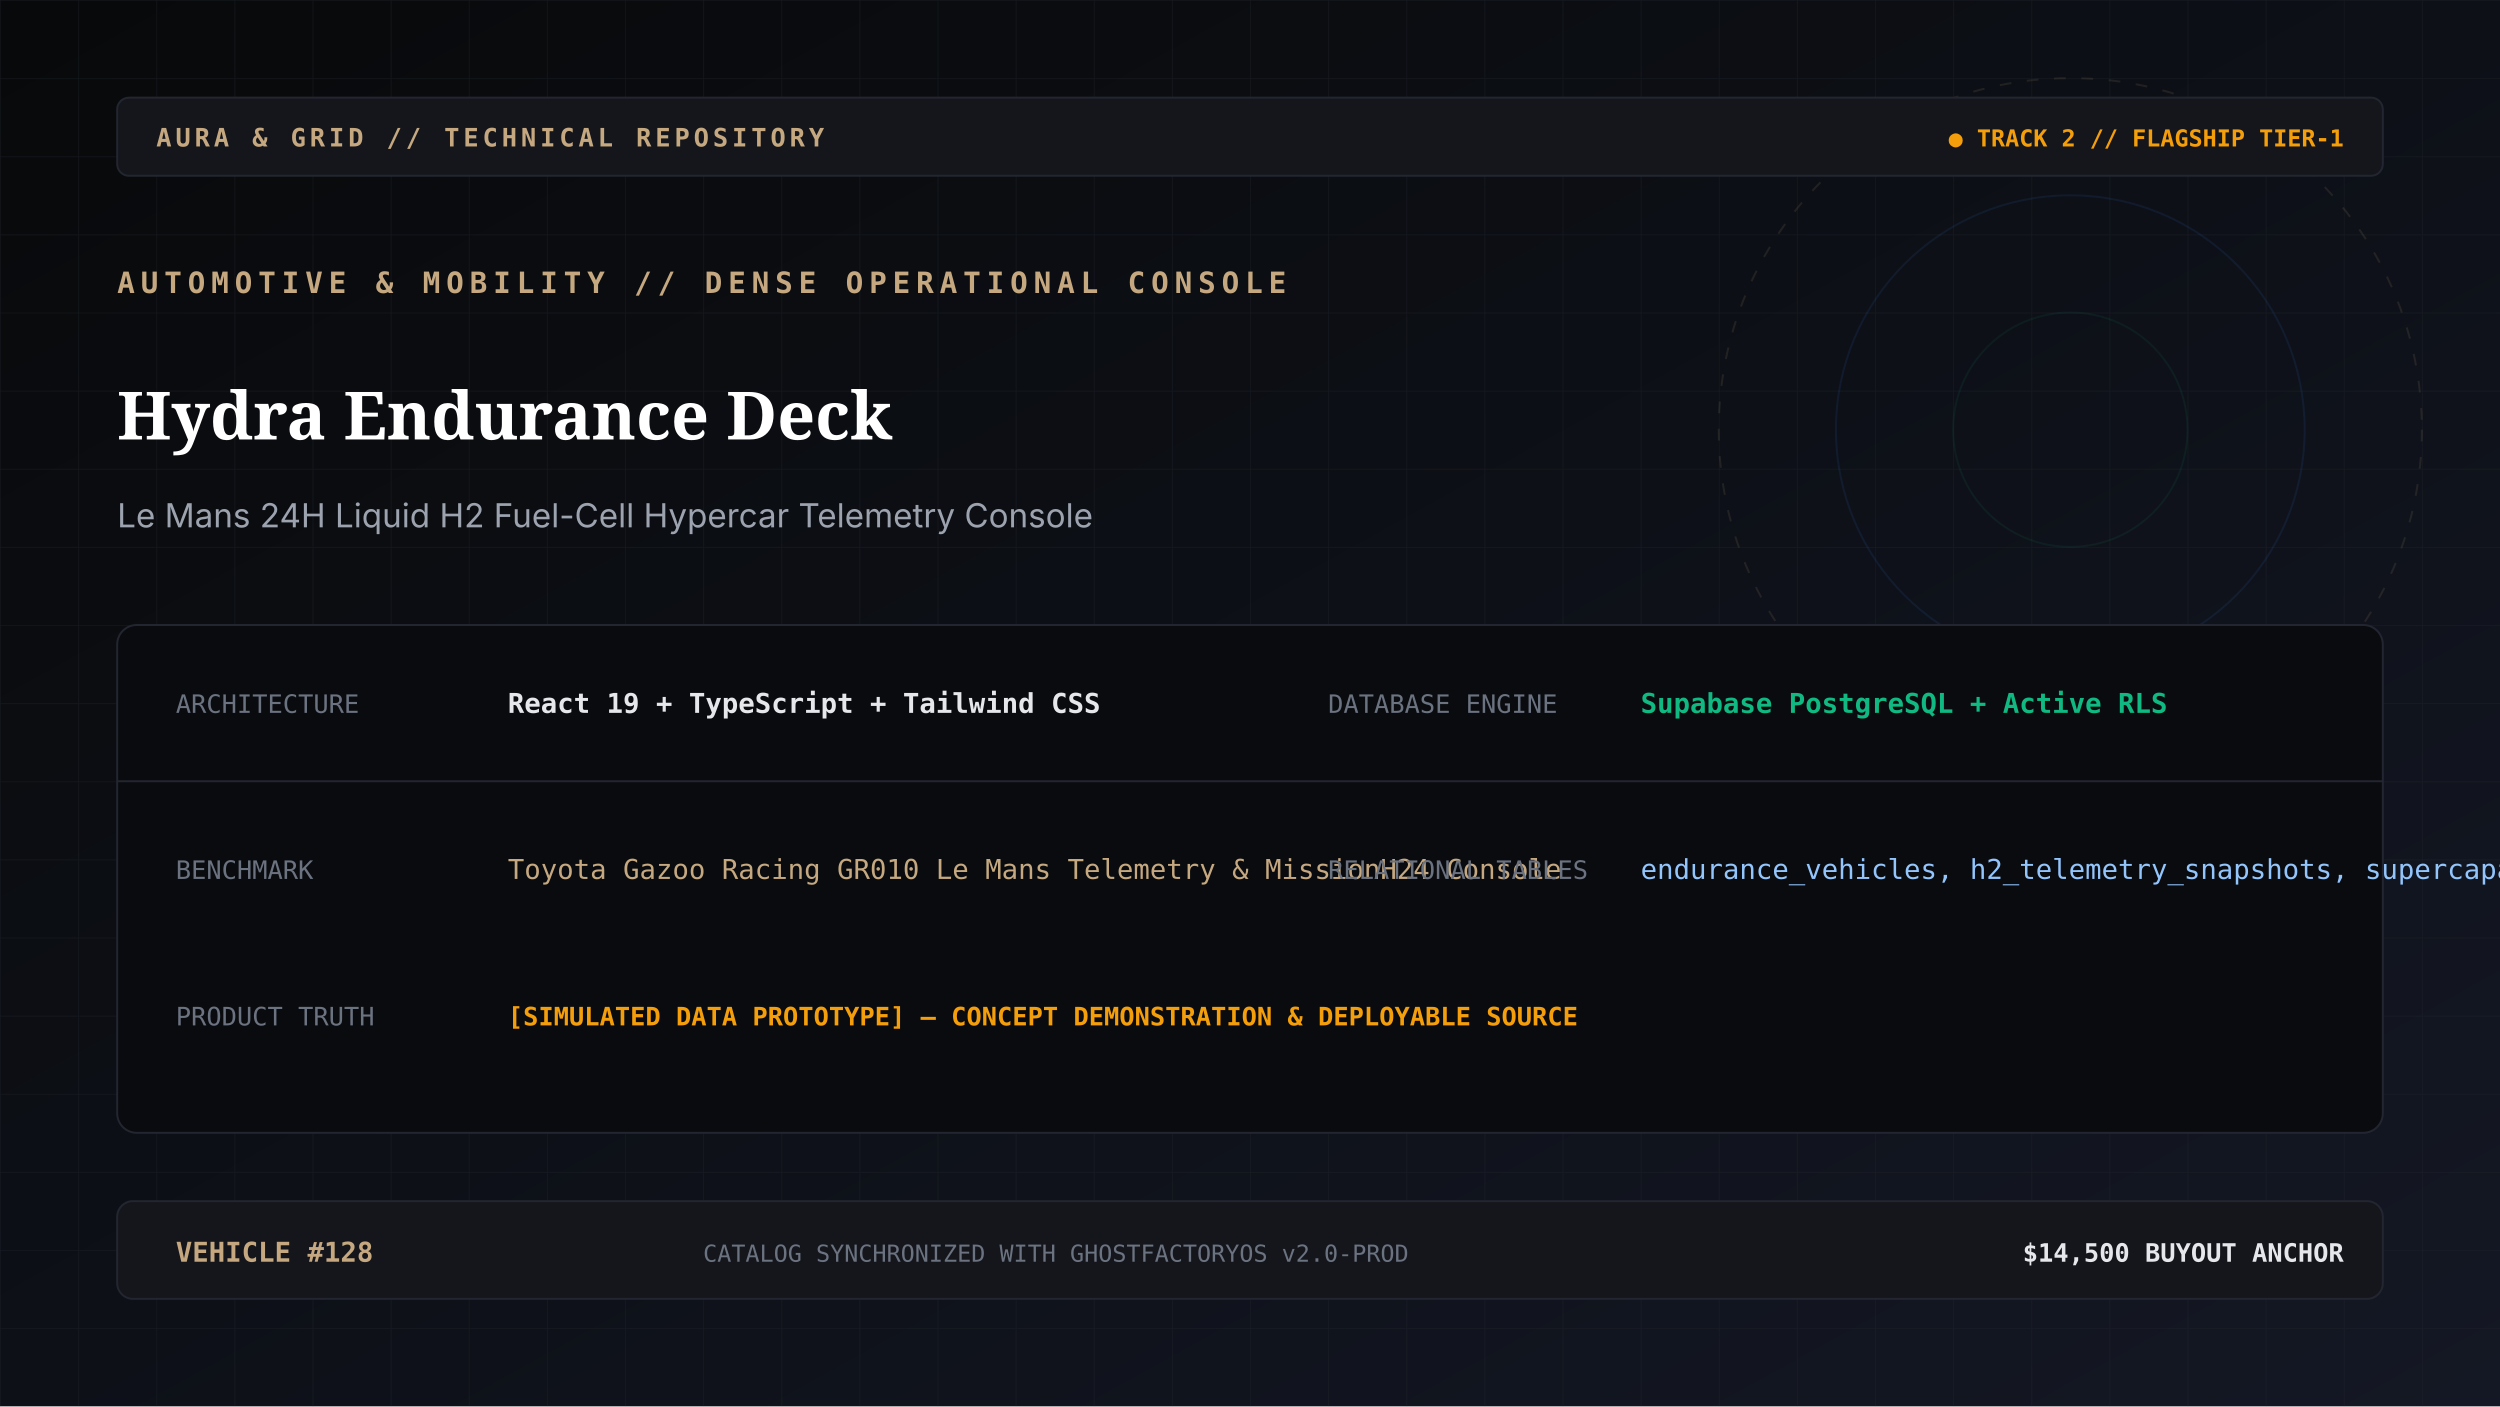
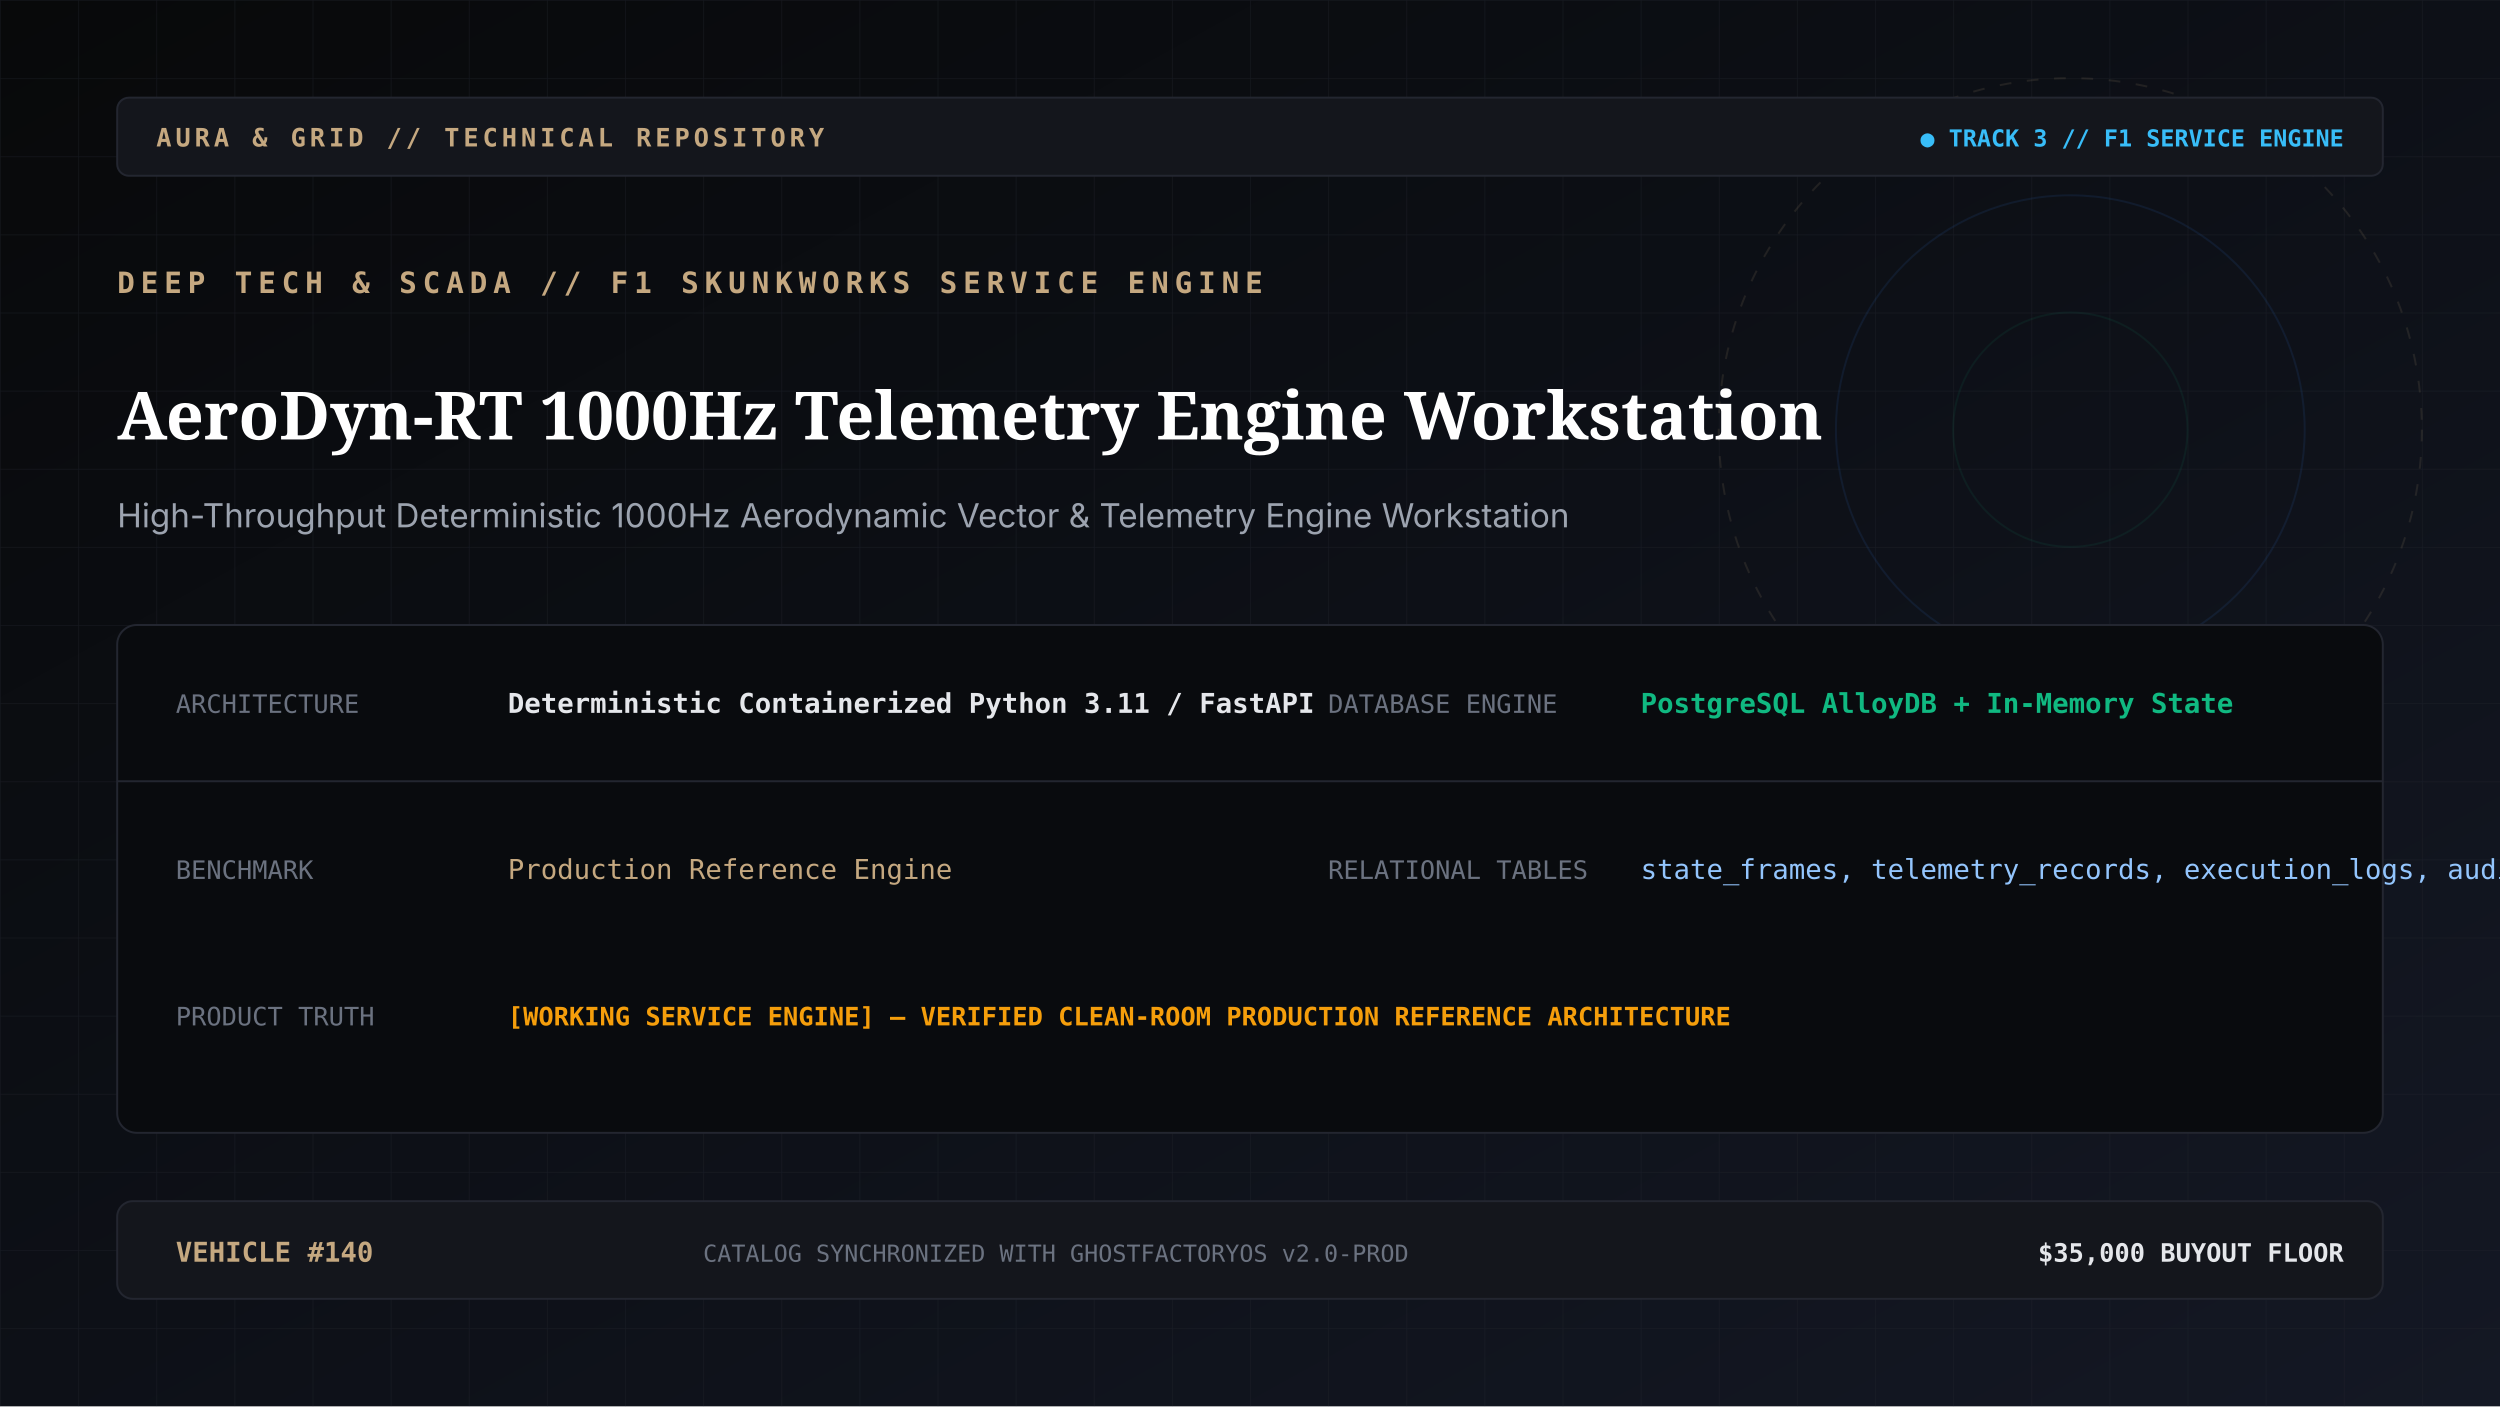
<svg xmlns="http://www.w3.org/2000/svg" width="1280" height="720" viewBox="0 0 1280 720">
  <defs>
-     <linearGradient id="bg-128" x1="0%" y1="0%" x2="100%" y2="100%">
+     <linearGradient id="bg-140" x1="0%" y1="0%" x2="100%" y2="100%">
      <stop offset="0%" stop-color="#08090A" />
      <stop offset="50%" stop-color="#0D1017" />
      <stop offset="100%" stop-color="#141824" />
    </linearGradient>
-     <pattern id="grid-128" width="40" height="40" patternUnits="userSpaceOnUse">
+     <pattern id="grid-140" width="40" height="40" patternUnits="userSpaceOnUse">
      <path d="M 40 0 L 0 0 0 40" fill="none" stroke="#232630" stroke-width="0.75" stroke-opacity="0.45" />
    </pattern>
  </defs>
-   <rect width="1280" height="720" fill="url(#bg-128)" />
-   <rect width="1280" height="720" fill="url(#grid-128)" />
+   <rect width="1280" height="720" fill="url(#bg-140)" />
+   <rect width="1280" height="720" fill="url(#grid-140)" />
  <circle cx="1060" cy="220" r="180" fill="none" stroke="#C5A880" stroke-width="1" stroke-opacity="0.12" stroke-dasharray="6 8" />
  <circle cx="1060" cy="220" r="120" fill="none" stroke="#3B82F6" stroke-width="1" stroke-opacity="0.1" />
  <circle cx="1060" cy="220" r="60" fill="none" stroke="#10B981" stroke-width="1" stroke-opacity="0.08" />
  <rect x="60" y="50" width="1160" height="40" fill="#14161C" rx="6" stroke="#232630" stroke-width="1" />
  <text x="80" y="75" fill="#C5A880" font-family="'JetBrains Mono', monospace" font-size="13" font-weight="600" letter-spacing="2">AURA &amp; GRID // TECHNICAL REPOSITORY</text>
-   <text x="1200" y="75" text-anchor="end" fill="#F59E0B" font-family="'JetBrains Mono', monospace" font-size="12" font-weight="bold">● TRACK 2 // FLAGSHIP TIER-1</text>
-   <text x="60" y="150" fill="#C5A880" font-family="'JetBrains Mono', monospace" font-size="15" font-weight="bold" letter-spacing="3">AUTOMOTIVE &amp; MOBILITY // DENSE OPERATIONAL CONSOLE</text>
-   <text x="60" y="225" fill="#FFFFFF" font-family="'Playfair Display', Georgia, serif" font-size="34" font-weight="bold">Hydra Endurance Deck</text>
-   <text x="60" y="270" fill="#9CA3AF" font-family="'Inter', sans-serif" font-size="17">Le Mans 24H Liquid H2 Fuel-Cell Hypercar Telemetry Console</text>
+   <text x="1200" y="75" text-anchor="end" fill="#38BDF8" font-family="'JetBrains Mono', monospace" font-size="12" font-weight="bold">● TRACK 3 // F1 SERVICE ENGINE</text>
+   <text x="60" y="150" fill="#C5A880" font-family="'JetBrains Mono', monospace" font-size="15" font-weight="bold" letter-spacing="3">DEEP TECH &amp; SCADA // F1 SKUNKWORKS SERVICE ENGINE</text>
+   <text x="60" y="225" fill="#FFFFFF" font-family="'Playfair Display', Georgia, serif" font-size="34" font-weight="bold">AeroDyn-RT 1000Hz Telemetry Engine Workstation</text>
+   <text x="60" y="270" fill="#9CA3AF" font-family="'Inter', sans-serif" font-size="17">High-Throughput Deterministic 1000Hz Aerodynamic Vector &amp; Telemetry Engine Workstation</text>
  <rect x="60" y="320" width="1160" height="260" fill="#090B0E" rx="10" stroke="#232630" stroke-width="1" />
  <line x1="60" y1="400" x2="1220" y2="400" stroke="#232630" stroke-width="1" />
  <text x="90" y="365" fill="#6B7280" font-family="'JetBrains Mono', monospace" font-size="13">ARCHITECTURE</text>
-   <text x="260" y="365" fill="#E5E7EB" font-family="'JetBrains Mono', monospace" font-size="14" font-weight="bold">React 19 + TypeScript + Tailwind CSS</text>
+   <text x="260" y="365" fill="#E5E7EB" font-family="'JetBrains Mono', monospace" font-size="14" font-weight="bold">Deterministic Containerized Python 3.11 / FastAPI</text>
  <text x="680" y="365" fill="#6B7280" font-family="'JetBrains Mono', monospace" font-size="13">DATABASE ENGINE</text>
-   <text x="840" y="365" fill="#10B981" font-family="'JetBrains Mono', monospace" font-size="14" font-weight="bold">Supabase PostgreSQL + Active RLS</text>
+   <text x="840" y="365" fill="#10B981" font-family="'JetBrains Mono', monospace" font-size="14" font-weight="bold">PostgreSQL AlloyDB + In-Memory State</text>
  <text x="90" y="450" fill="#6B7280" font-family="'JetBrains Mono', monospace" font-size="13">BENCHMARK</text>
-   <text x="260" y="450" fill="#C5A880" font-family="'JetBrains Mono', monospace" font-size="14">Toyota Gazoo Racing GR010 Le Mans Telemetry &amp; MissionH24 Console</text>
+   <text x="260" y="450" fill="#C5A880" font-family="'JetBrains Mono', monospace" font-size="14">Production Reference Engine</text>
  <text x="680" y="450" fill="#6B7280" font-family="'JetBrains Mono', monospace" font-size="13">RELATIONAL TABLES</text>
-   <text x="840" y="450" fill="#93C5FD" font-family="'JetBrains Mono', monospace" font-size="14">endurance_vehicles, h2_telemetry_snapshots, supercapacitor_cycle_logs, stint_strategy_records</text>
+   <text x="840" y="450" fill="#93C5FD" font-family="'JetBrains Mono', monospace" font-size="14">state_frames, telemetry_records, execution_logs, audit_trail</text>
  <text x="90" y="525" fill="#6B7280" font-family="'JetBrains Mono', monospace" font-size="13">PRODUCT TRUTH</text>
-   <text x="260" y="525" fill="#F59E0B" font-family="'JetBrains Mono', monospace" font-size="13" font-weight="600">[SIMULATED DATA PROTOTYPE] — CONCEPT DEMONSTRATION &amp; DEPLOYABLE SOURCE</text>
+   <text x="260" y="525" fill="#F59E0B" font-family="'JetBrains Mono', monospace" font-size="13" font-weight="600">[WORKING SERVICE ENGINE] — VERIFIED CLEAN-ROOM PRODUCTION REFERENCE ARCHITECTURE</text>
  <rect x="60" y="615" width="1160" height="50" fill="#14161C" rx="8" stroke="#232630" stroke-width="1" />
-   <text x="90" y="646" fill="#C5A880" font-family="'JetBrains Mono', monospace" font-size="14" font-weight="bold">VEHICLE #128</text>
+   <text x="90" y="646" fill="#C5A880" font-family="'JetBrains Mono', monospace" font-size="14" font-weight="bold">VEHICLE #140</text>
  <text x="360" y="646" fill="#6B7280" font-family="'JetBrains Mono', monospace" font-size="12">CATALOG SYNCHRONIZED WITH GHOSTFACTORYOS v2.0-PROD</text>
-   <text x="1200" y="646" text-anchor="end" fill="#E5E7EB" font-family="'JetBrains Mono', monospace" font-size="13" font-weight="bold">$14,500 BUYOUT ANCHOR</text>
+   <text x="1200" y="646" text-anchor="end" fill="#E5E7EB" font-family="'JetBrains Mono', monospace" font-size="13" font-weight="bold">$35,000 BUYOUT FLOOR</text>
</svg>
